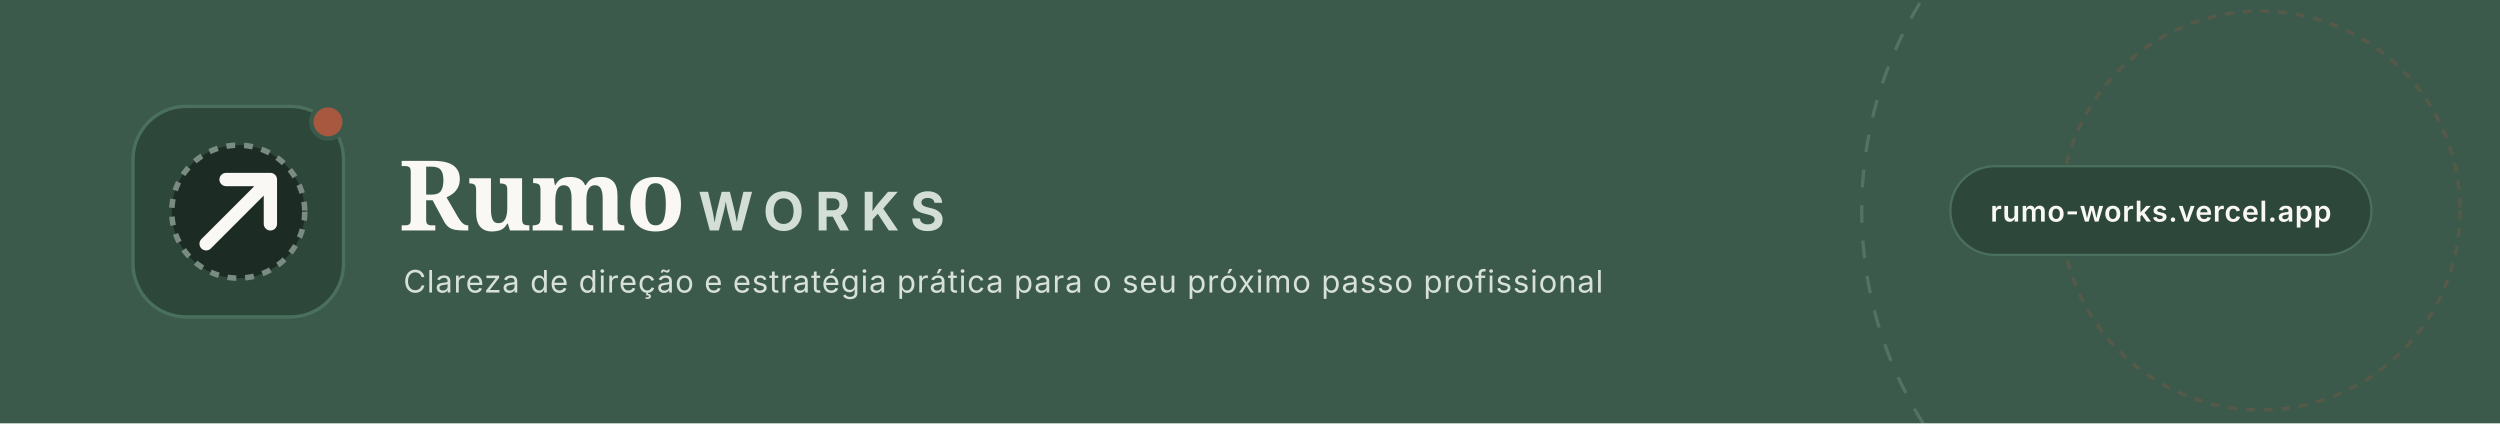
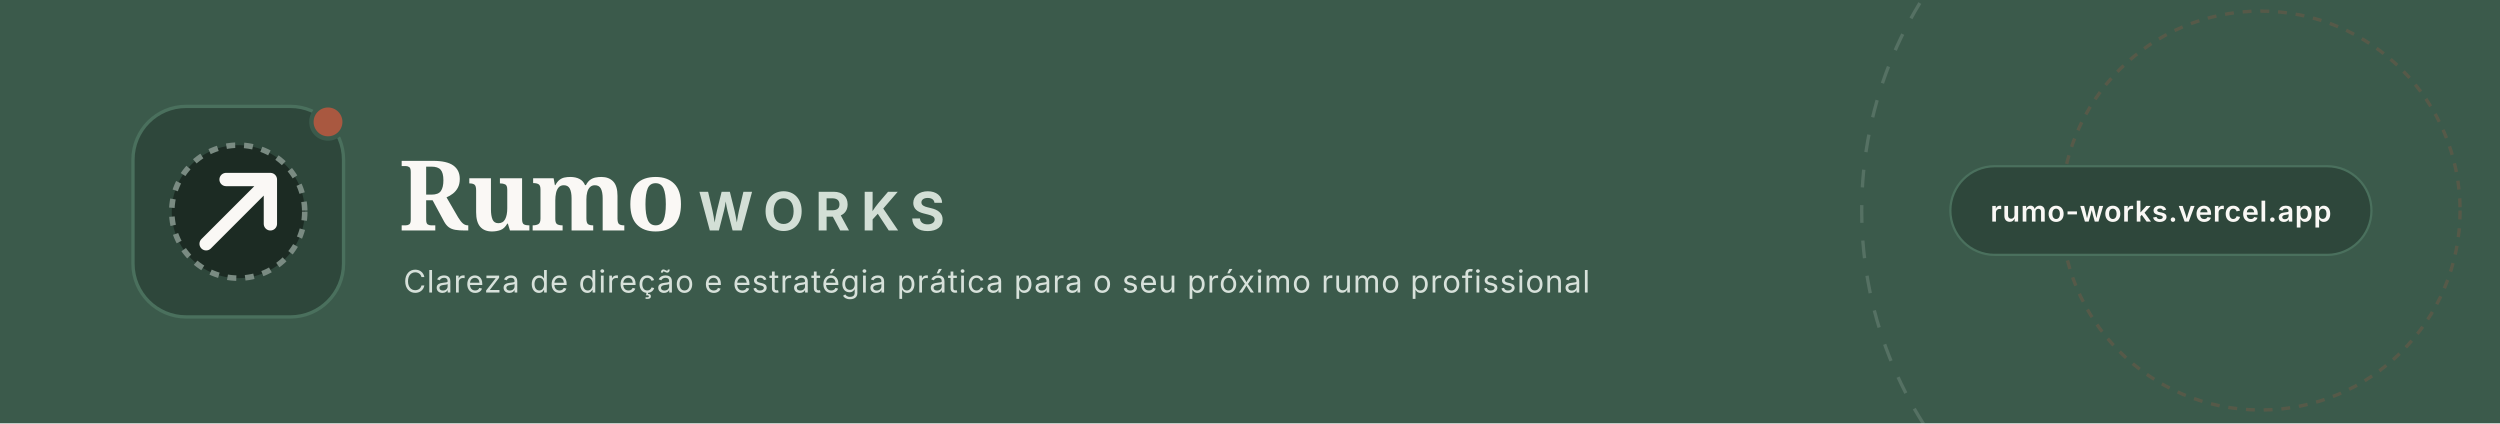
<svg xmlns="http://www.w3.org/2000/svg" viewBox="0 0 1128 191" width="1128" height="191">
  <rect width="1128" height="191" fill="#3B5A4B" />
  <circle cx="1020" cy="95" r="180" stroke="#EBF1ED" stroke-width="1.5" stroke-dasharray="8 8" opacity="0.15" fill="none" />
  <circle cx="1020" cy="95" r="90" stroke="#A95840" stroke-width="1.5" stroke-dasharray="4 4" opacity="0.25" fill="none" />
  <g transform="translate(60, 48)">
    <rect width="95" height="95" rx="24" fill="#2E473B" stroke="#4A705D" stroke-width="1.5" />
    <circle cx="47.5" cy="47.5" r="30" stroke="#EBF1ED" stroke-width="2.5" stroke-dasharray="4 4" opacity="0.4" />
    <path d="M33 62L62 33M62 33H42M62 33V53" stroke="#FAF8F5" stroke-width="6" stroke-linecap="round" stroke-linejoin="round" />
    <circle cx="88" cy="7" r="7.5" fill="#A95840" stroke="#3B5A4B" stroke-width="2" />
  </g>
  <text x="180" y="104" font-family="Georgia, serif" font-size="44" font-weight="600" fill="#FAF8F5" letter-spacing="-0.5">Rumo</text>
  <text x="315" y="104" font-family="-apple-system, sans-serif" font-size="24" font-weight="700" fill="#D3DFD6" letter-spacing="5">WORKS</text>
-   <text x="182" y="132" font-family="-apple-system, sans-serif" font-size="14" font-weight="400" fill="#E8EFEA" letter-spacing="0.4" opacity="0.9">Clareza de direção e estratégia prática para o seu próximo passo profissional</text>
+   <text x="182" y="132" font-family="-apple-system, sans-serif" font-size="14" font-weight="400" fill="#E8EFEA" letter-spacing="0.4" opacity="0.9">Clareza de direção e estratégia prática para o seu próximo rumo profissional</text>
  <g transform="translate(880, 75)">
    <rect width="190" height="40" rx="20" fill="#2E473B" stroke="#4A705D" stroke-width="1" />
    <text x="95" y="25" text-anchor="middle" font-family="-apple-system, sans-serif" font-size="13" font-weight="600" fill="#FAF8F5" letter-spacing="0.3">rumo-works.vercel.app</text>
  </g>
</svg>
